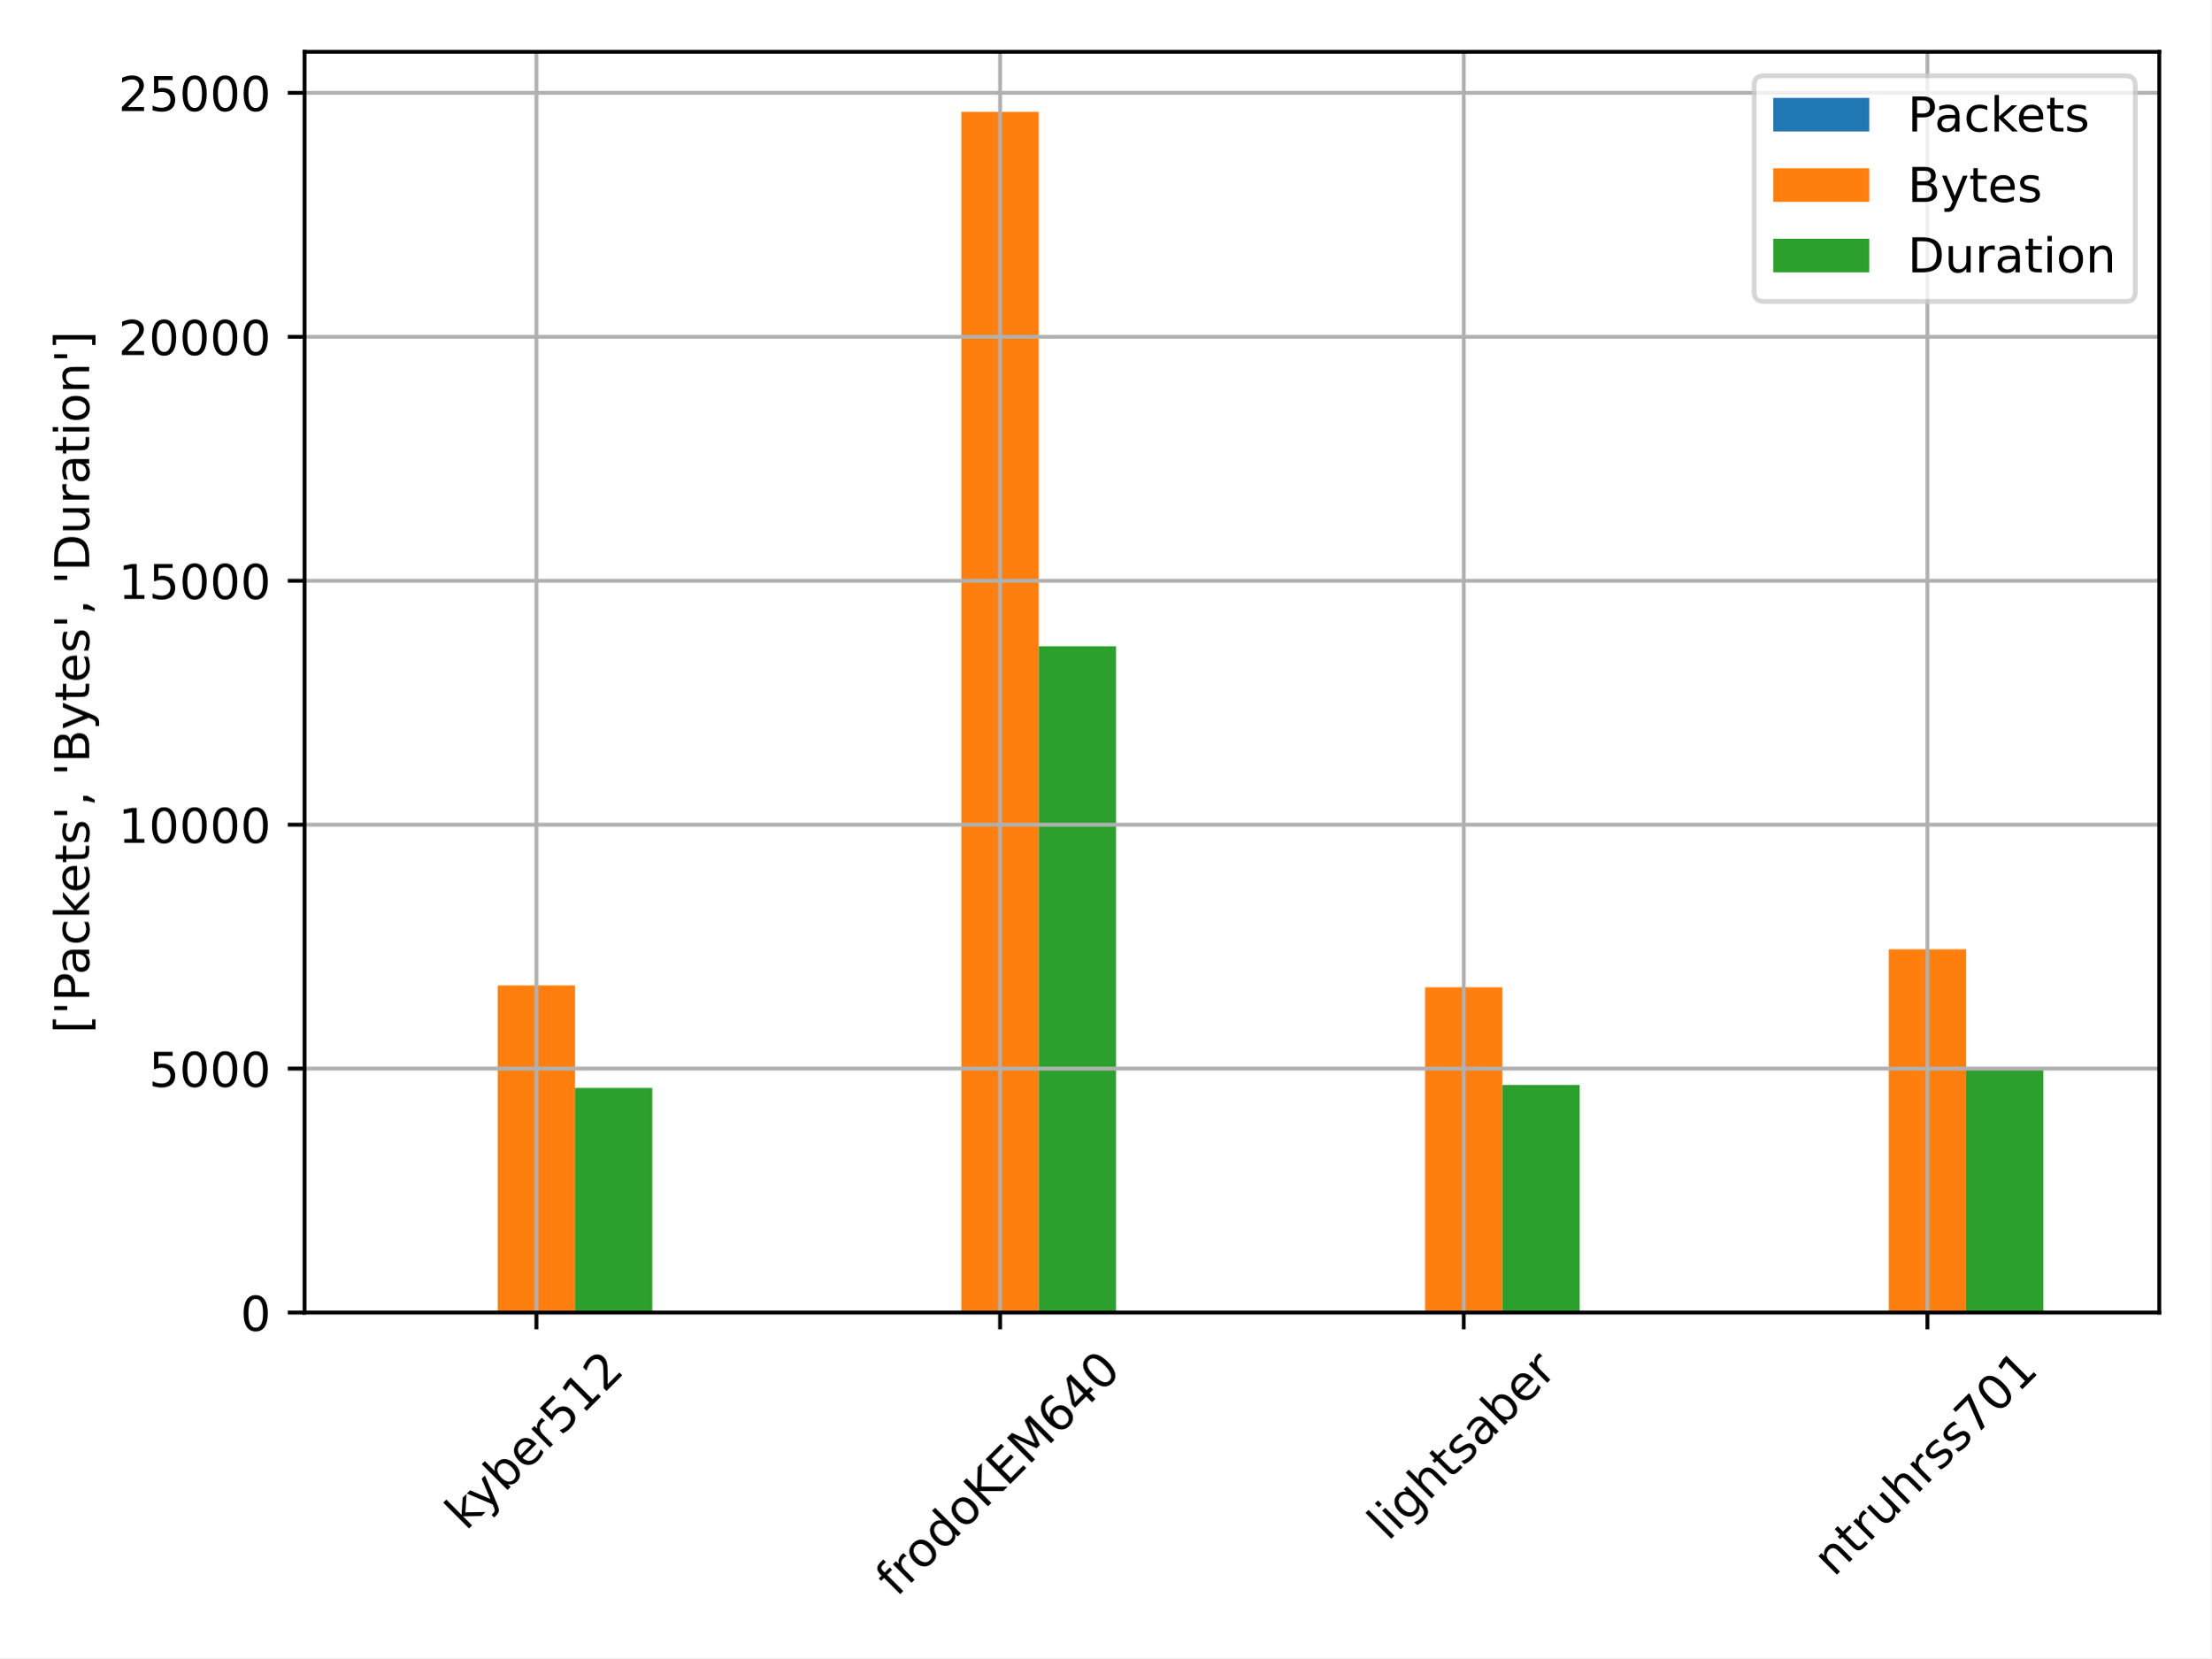
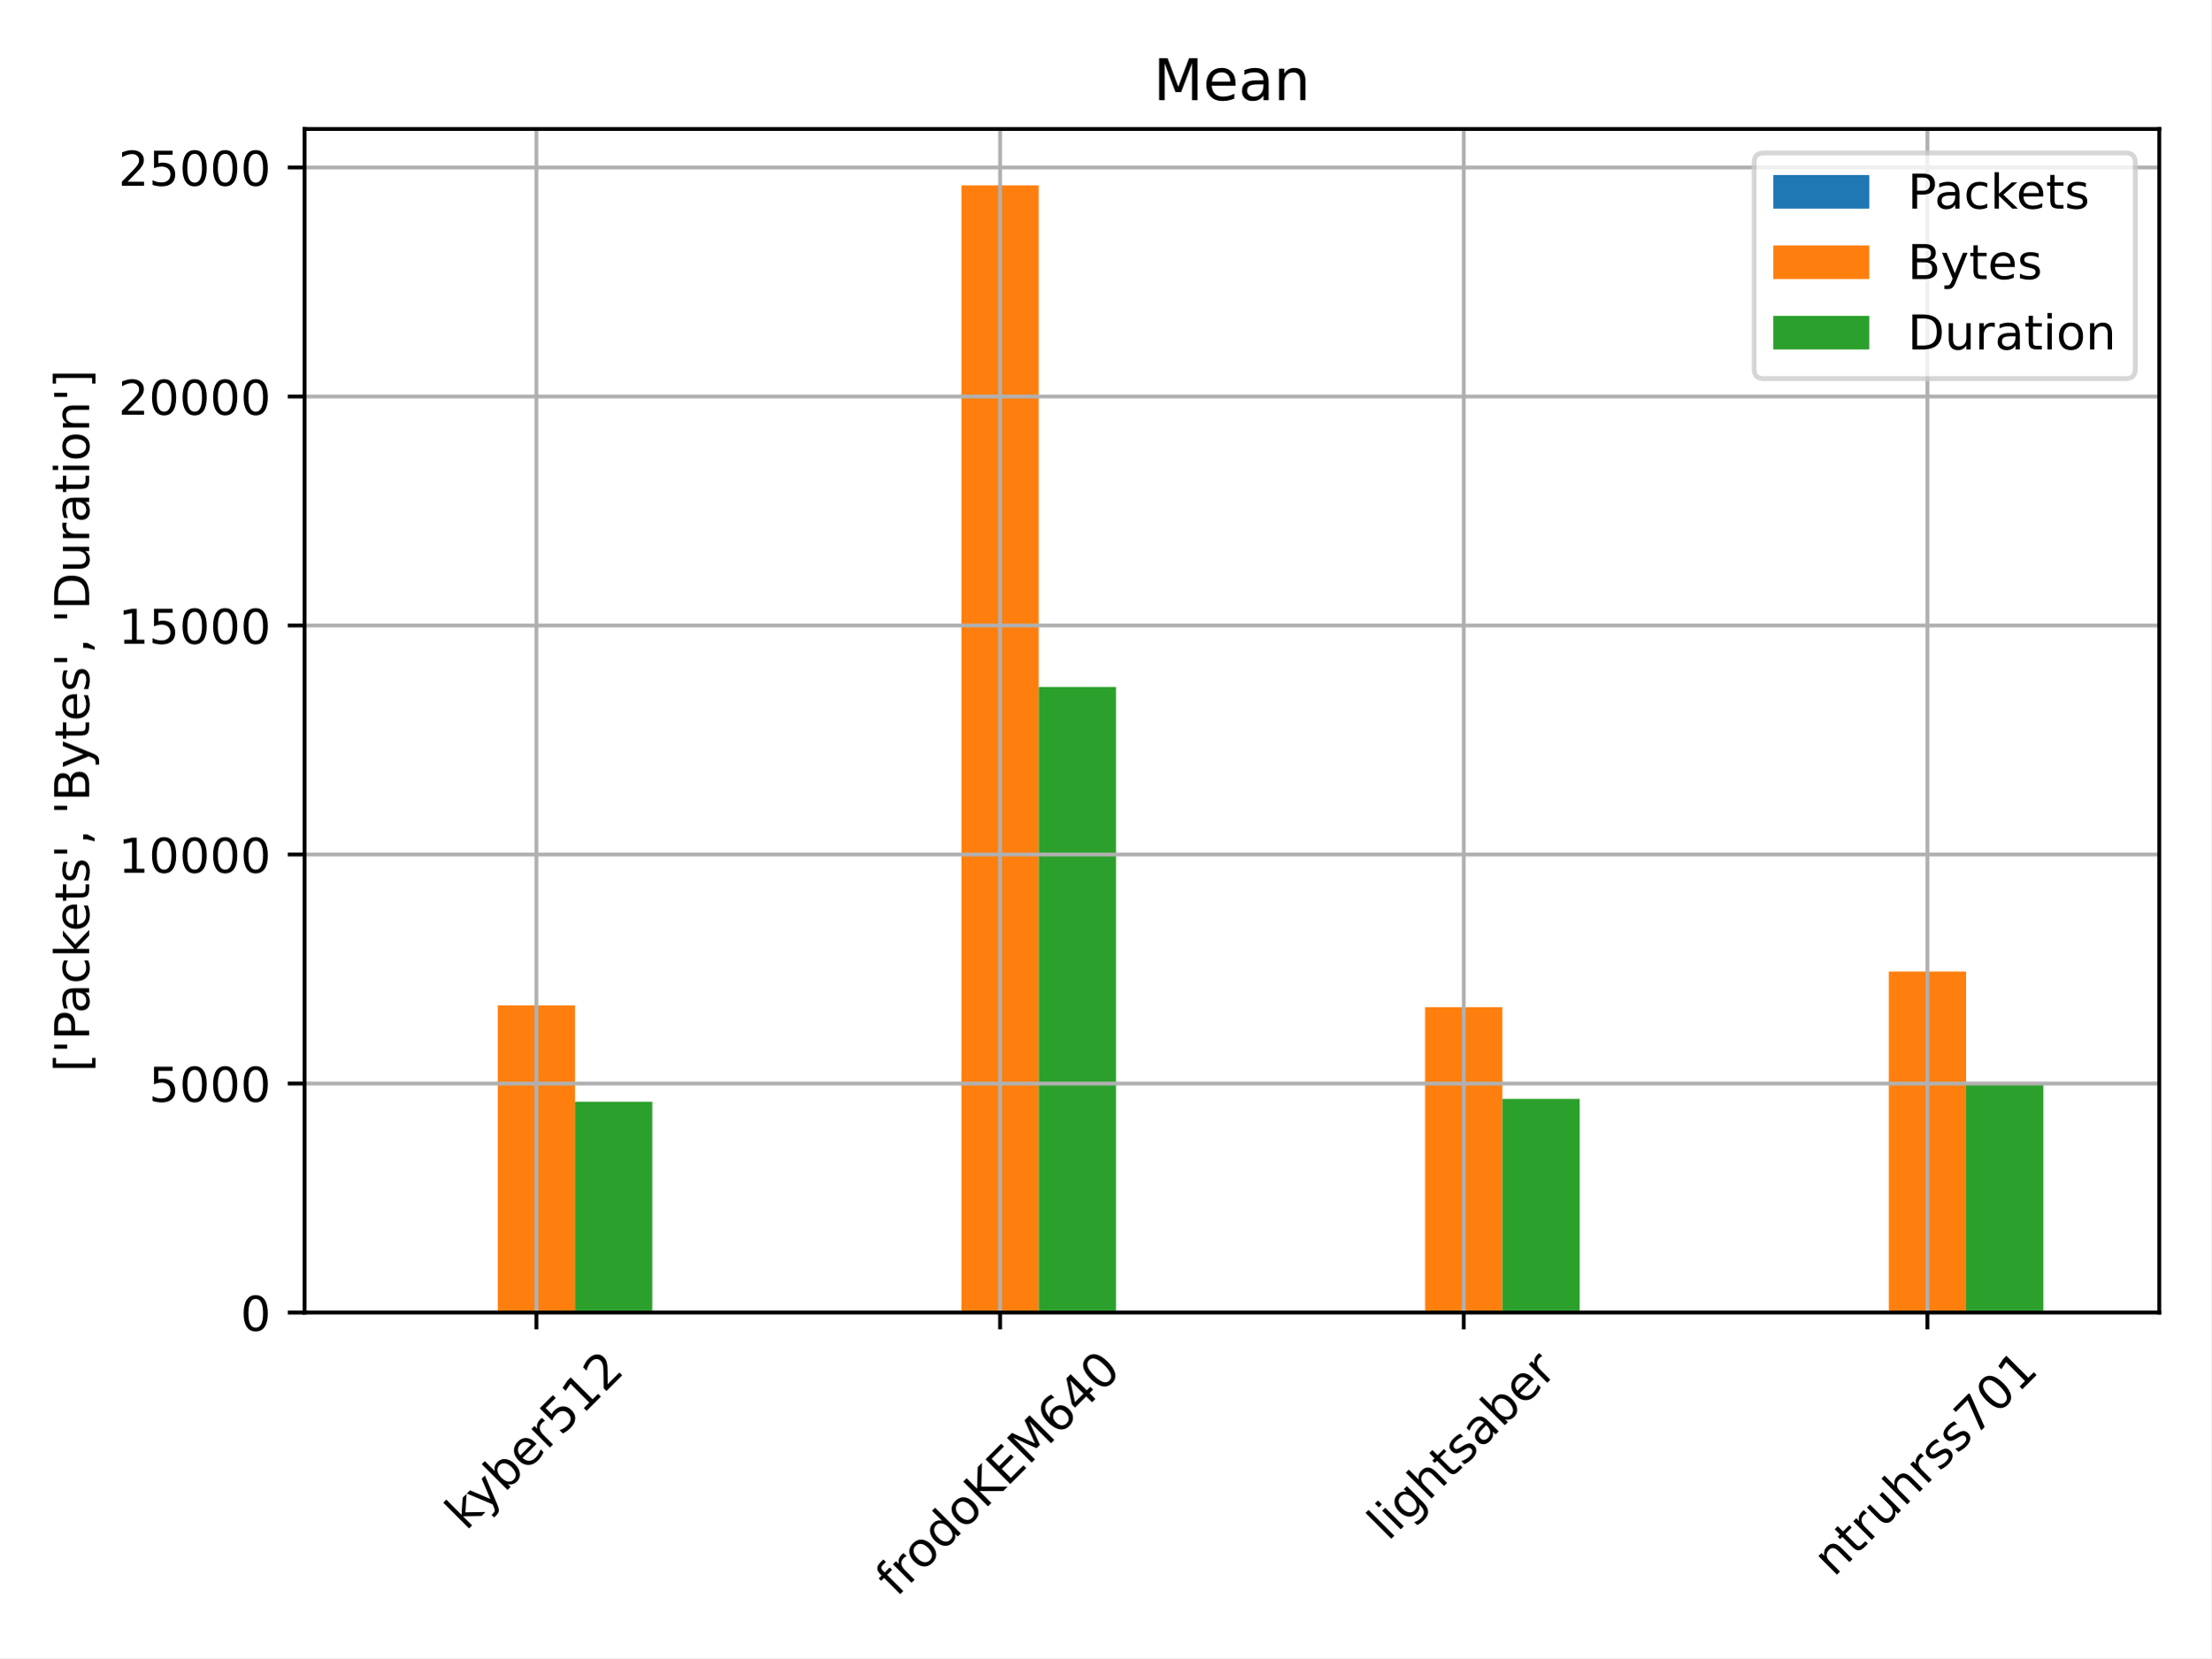
<svg xmlns="http://www.w3.org/2000/svg" xmlns:xlink="http://www.w3.org/1999/xlink" height="345.6pt" version="1.1" viewBox="0 0 460.8 345.6" width="460.8pt">
  <defs>
    <style type="text/css">*{stroke-linecap:butt;stroke-linejoin:round;}</style>
  </defs>
  <g id="figure_1">
    <g id="patch_1">
      <path d="M 0 345.6  L 460.8 345.6  L 460.8 0  L 0 0  z " style="fill:#ffffff;" />
    </g>
    <g id="axes_1">
      <g id="patch_2">
-         <path d="M 63.47 273.579  L 450 273.579  L 450 10.8  L 63.47 10.8  z " style="fill:#ffffff;" />
+         <path d="M 63.47 273.579  L 450 273.579  L 450 26.88  L 63.47 26.88  z " style="fill:#ffffff;" />
      </g>
      <g id="patch_3">
-         <path clip-path="url(#p410b721dae)" d="M 87.628 273.579  L 103.734 273.579  L 103.734 273.396  L 87.628 273.396  z " style="fill:#1f77b4;" />
+         <path clip-path="url(#pe26a1cd651)" d="M 87.628 273.579  L 103.734 273.579  L 103.734 273.407  L 87.628 273.407  z " style="fill:#1f77b4;" />
      </g>
      <g id="patch_4">
-         <path clip-path="url(#p410b721dae)" d="M 184.261 273.579  L 200.366 273.579  L 200.366 273.384  L 184.261 273.384  z " style="fill:#1f77b4;" />
+         <path clip-path="url(#pe26a1cd651)" d="M 184.261 273.579  L 200.366 273.579  L 200.366 273.396  L 184.261 273.396  z " style="fill:#1f77b4;" />
      </g>
      <g id="patch_5">
-         <path clip-path="url(#p410b721dae)" d="M 280.893 273.579  L 296.999 273.579  L 296.999 273.393  L 280.893 273.393  z " style="fill:#1f77b4;" />
+         <path clip-path="url(#pe26a1cd651)" d="M 280.893 273.579  L 296.999 273.579  L 296.999 273.405  L 280.893 273.405  z " style="fill:#1f77b4;" />
      </g>
      <g id="patch_6">
-         <path clip-path="url(#p410b721dae)" d="M 377.526 273.579  L 393.631 273.579  L 393.631 273.396  L 377.526 273.396  z " style="fill:#1f77b4;" />
+         <path clip-path="url(#pe26a1cd651)" d="M 377.526 273.579  L 393.631 273.579  L 393.631 273.407  L 377.526 273.407  z " style="fill:#1f77b4;" />
      </g>
      <g id="patch_7">
-         <path clip-path="url(#p410b721dae)" d="M 103.734 273.579  L 119.839 273.579  L 119.839 205.39  L 103.734 205.39  z " style="fill:#ff7f0e;" />
+         <path clip-path="url(#pe26a1cd651)" d="M 103.734 273.579  L 119.839 273.579  L 119.839 209.563  L 103.734 209.563  z " style="fill:#ff7f0e;" />
      </g>
      <g id="patch_8">
-         <path clip-path="url(#p410b721dae)" d="M 200.366 273.579  L 216.471 273.579  L 216.471 23.313  L 200.366 23.313  z " style="fill:#ff7f0e;" />
+         <path clip-path="url(#pe26a1cd651)" d="M 200.366 273.579  L 216.471 273.579  L 216.471 38.628  L 200.366 38.628  z " style="fill:#ff7f0e;" />
      </g>
      <g id="patch_9">
-         <path clip-path="url(#p410b721dae)" d="M 296.999 273.579  L 313.104 273.579  L 313.104 205.777  L 296.999 205.777  z " style="fill:#ff7f0e;" />
+         <path clip-path="url(#pe26a1cd651)" d="M 296.999 273.579  L 313.104 273.579  L 313.104 209.926  L 296.999 209.926  z " style="fill:#ff7f0e;" />
      </g>
      <g id="patch_10">
-         <path clip-path="url(#p410b721dae)" d="M 393.631 273.579  L 409.736 273.579  L 409.736 197.857  L 393.631 197.857  z " style="fill:#ff7f0e;" />
+         <path clip-path="url(#pe26a1cd651)" d="M 393.631 273.579  L 409.736 273.579  L 409.736 202.491  L 393.631 202.491  z " style="fill:#ff7f0e;" />
      </g>
      <g id="patch_11">
-         <path clip-path="url(#p410b721dae)" d="M 119.839 273.579  L 135.944 273.579  L 135.944 226.768  L 119.839 226.768  z " style="fill:#2ca02c;" />
+         <path clip-path="url(#pe26a1cd651)" d="M 119.839 273.579  L 135.944 273.579  L 135.944 229.633  L 119.839 229.633  z " style="fill:#2ca02c;" />
      </g>
      <g id="patch_12">
-         <path clip-path="url(#p410b721dae)" d="M 216.471 273.579  L 232.577 273.579  L 232.577 134.684  L 216.471 134.684  z " style="fill:#2ca02c;" />
+         <path clip-path="url(#pe26a1cd651)" d="M 216.471 273.579  L 232.577 273.579  L 232.577 143.183  L 216.471 143.183  z " style="fill:#2ca02c;" />
      </g>
      <g id="patch_13">
-         <path clip-path="url(#p410b721dae)" d="M 313.104 273.579  L 329.209 273.579  L 329.209 226.133  L 313.104 226.133  z " style="fill:#2ca02c;" />
+         <path clip-path="url(#pe26a1cd651)" d="M 313.104 273.579  L 329.209 273.579  L 329.209 229.036  L 313.104 229.036  z " style="fill:#2ca02c;" />
      </g>
      <g id="patch_14">
-         <path clip-path="url(#p410b721dae)" d="M 409.736 273.579  L 425.842 273.579  L 425.842 222.672  L 409.736 222.672  z " style="fill:#2ca02c;" />
+         <path clip-path="url(#pe26a1cd651)" d="M 409.736 273.579  L 425.842 273.579  L 425.842 225.788  L 409.736 225.788  z " style="fill:#2ca02c;" />
      </g>
      <g id="matplotlib.axis_1">
        <g id="xtick_1">
          <g id="line2d_1">
-             <path clip-path="url(#p410b721dae)" d="M 111.786 273.579  L 111.786 10.8  " style="fill:none;stroke:#b0b0b0;stroke-linecap:square;stroke-width:0.8;" />
+             <path clip-path="url(#pe26a1cd651)" d="M 111.786 273.579  L 111.786 26.88  " style="fill:none;stroke:#b0b0b0;stroke-linecap:square;stroke-width:0.8;" />
          </g>
          <g id="line2d_2">
            <defs>
-               <path d="M 0 0  L 0 3.5  " id="m8aa0d2d855" style="stroke:#000000;stroke-width:0.8;" />
+               <path d="M 0 0  L 0 3.5  " id="mb18dfe9a04" style="stroke:#000000;stroke-width:0.8;" />
            </defs>
            <g>
-               <use style="stroke:#000000;stroke-width:0.8;" x="111.786" xlink:href="#m8aa0d2d855" y="273.579" />
+               <use style="stroke:#000000;stroke-width:0.8;" x="111.786" xlink:href="#mb18dfe9a04" y="273.579" />
            </g>
          </g>
          <g id="text_1">
            <g transform="translate(97.10384 319.2191)rotate(-45)scale(0.1 -0.1)">
              <defs>
                <path d="M 9.078 75.984  L 18.109 75.984  L 18.109 31.109  L 44.922 54.688  L 56.391 54.688  L 27.391 29.109  L 57.625 0  L 45.906 0  L 18.109 26.703  L 18.109 0  L 9.078 0  z " id="DejaVuSans-107" />
                <path d="M 32.172 -5.078  Q 28.375 -14.844 24.75 -17.812  Q 21.141 -20.797 15.094 -20.797  L 7.906 -20.797  L 7.906 -13.281  L 13.188 -13.281  Q 16.891 -13.281 18.938 -11.516  Q 21 -9.766 23.484 -3.219  L 25.094 0.875  L 2.984 54.688  L 12.5 54.688  L 29.594 11.922  L 46.688 54.688  L 56.203 54.688  z " id="DejaVuSans-121" />
                <path d="M 48.688 27.297  Q 48.688 37.203 44.609 42.844  Q 40.531 48.484 33.406 48.484  Q 26.266 48.484 22.188 42.844  Q 18.109 37.203 18.109 27.297  Q 18.109 17.391 22.188 11.75  Q 26.266 6.109 33.406 6.109  Q 40.531 6.109 44.609 11.75  Q 48.688 17.391 48.688 27.297  z M 18.109 46.391  Q 20.953 51.266 25.266 53.625  Q 29.594 56 35.594 56  Q 45.562 56 51.781 48.094  Q 58.016 40.188 58.016 27.297  Q 58.016 14.406 51.781 6.484  Q 45.562 -1.422 35.594 -1.422  Q 29.594 -1.422 25.266 0.953  Q 20.953 3.328 18.109 8.203  L 18.109 0  L 9.078 0  L 9.078 75.984  L 18.109 75.984  z " id="DejaVuSans-98" />
                <path d="M 56.203 29.594  L 56.203 25.203  L 14.891 25.203  Q 15.484 15.922 20.484 11.062  Q 25.484 6.203 34.422 6.203  Q 39.594 6.203 44.453 7.469  Q 49.312 8.734 54.109 11.281  L 54.109 2.781  Q 49.266 0.734 44.188 -0.344  Q 39.109 -1.422 33.891 -1.422  Q 20.797 -1.422 13.156 6.188  Q 5.516 13.812 5.516 26.812  Q 5.516 40.234 12.766 48.109  Q 20.016 56 32.328 56  Q 43.359 56 49.781 48.891  Q 56.203 41.797 56.203 29.594  z M 47.219 32.234  Q 47.125 39.594 43.094 43.984  Q 39.062 48.391 32.422 48.391  Q 24.906 48.391 20.391 44.141  Q 15.875 39.891 15.188 32.172  z " id="DejaVuSans-101" />
                <path d="M 41.109 46.297  Q 39.594 47.172 37.812 47.578  Q 36.031 48 33.891 48  Q 26.266 48 22.188 43.047  Q 18.109 38.094 18.109 28.812  L 18.109 0  L 9.078 0  L 9.078 54.688  L 18.109 54.688  L 18.109 46.188  Q 20.953 51.172 25.484 53.578  Q 30.031 56 36.531 56  Q 37.453 56 38.578 55.875  Q 39.703 55.766 41.062 55.516  z " id="DejaVuSans-114" />
                <path d="M 10.797 72.906  L 49.516 72.906  L 49.516 64.594  L 19.828 64.594  L 19.828 46.734  Q 21.969 47.469 24.109 47.828  Q 26.266 48.188 28.422 48.188  Q 40.625 48.188 47.75 41.5  Q 54.891 34.812 54.891 23.391  Q 54.891 11.625 47.562 5.094  Q 40.234 -1.422 26.906 -1.422  Q 22.312 -1.422 17.547 -0.641  Q 12.797 0.141 7.719 1.703  L 7.719 11.625  Q 12.109 9.234 16.797 8.062  Q 21.484 6.891 26.703 6.891  Q 35.156 6.891 40.078 11.328  Q 45.016 15.766 45.016 23.391  Q 45.016 31 40.078 35.438  Q 35.156 39.891 26.703 39.891  Q 22.75 39.891 18.812 39.016  Q 14.891 38.141 10.797 36.281  z " id="DejaVuSans-53" />
                <path d="M 12.406 8.297  L 28.516 8.297  L 28.516 63.922  L 10.984 60.406  L 10.984 69.391  L 28.422 72.906  L 38.281 72.906  L 38.281 8.297  L 54.391 8.297  L 54.391 0  L 12.406 0  z " id="DejaVuSans-49" />
                <path d="M 19.188 8.297  L 53.609 8.297  L 53.609 0  L 7.328 0  L 7.328 8.297  Q 12.938 14.109 22.625 23.891  Q 32.328 33.688 34.812 36.531  Q 39.547 41.844 41.422 45.531  Q 43.312 49.219 43.312 52.781  Q 43.312 58.594 39.234 62.25  Q 35.156 65.922 28.609 65.922  Q 23.969 65.922 18.812 64.312  Q 13.672 62.703 7.812 59.422  L 7.812 69.391  Q 13.766 71.781 18.938 73  Q 24.125 74.219 28.422 74.219  Q 39.75 74.219 46.484 68.547  Q 53.219 62.891 53.219 53.422  Q 53.219 48.922 51.531 44.891  Q 49.859 40.875 45.406 35.406  Q 44.188 33.984 37.641 27.219  Q 31.109 20.453 19.188 8.297  z " id="DejaVuSans-50" />
              </defs>
              <use xlink:href="#DejaVuSans-107" />
              <use x="54.285" xlink:href="#DejaVuSans-121" />
              <use x="113.465" xlink:href="#DejaVuSans-98" />
              <use x="176.941" xlink:href="#DejaVuSans-101" />
              <use x="238.465" xlink:href="#DejaVuSans-114" />
              <use x="279.578" xlink:href="#DejaVuSans-53" />
              <use x="343.201" xlink:href="#DejaVuSans-49" />
              <use x="406.824" xlink:href="#DejaVuSans-50" />
            </g>
          </g>
        </g>
        <g id="xtick_2">
          <g id="line2d_3">
-             <path clip-path="url(#p410b721dae)" d="M 208.419 273.579  L 208.419 10.8  " style="fill:none;stroke:#b0b0b0;stroke-linecap:square;stroke-width:0.8;" />
+             <path clip-path="url(#pe26a1cd651)" d="M 208.419 273.579  L 208.419 26.88  " style="fill:none;stroke:#b0b0b0;stroke-linecap:square;stroke-width:0.8;" />
          </g>
          <g id="line2d_4">
            <g>
-               <use style="stroke:#000000;stroke-width:0.8;" x="208.419" xlink:href="#m8aa0d2d855" y="273.579" />
+               <use style="stroke:#000000;stroke-width:0.8;" x="208.419" xlink:href="#mb18dfe9a04" y="273.579" />
            </g>
          </g>
          <g id="text_2">
            <g transform="translate(186.8288 333.0342)rotate(-45)scale(0.1 -0.1)">
              <defs>
                <path d="M 37.109 75.984  L 37.109 68.5  L 28.516 68.5  Q 23.688 68.5 21.797 66.547  Q 19.922 64.594 19.922 59.516  L 19.922 54.688  L 34.719 54.688  L 34.719 47.703  L 19.922 47.703  L 19.922 0  L 10.891 0  L 10.891 47.703  L 2.297 47.703  L 2.297 54.688  L 10.891 54.688  L 10.891 58.5  Q 10.891 67.625 15.141 71.797  Q 19.391 75.984 28.609 75.984  z " id="DejaVuSans-102" />
                <path d="M 30.609 48.391  Q 23.391 48.391 19.188 42.75  Q 14.984 37.109 14.984 27.297  Q 14.984 17.484 19.156 11.844  Q 23.344 6.203 30.609 6.203  Q 37.797 6.203 41.984 11.859  Q 46.188 17.531 46.188 27.297  Q 46.188 37.016 41.984 42.703  Q 37.797 48.391 30.609 48.391  z M 30.609 56  Q 42.328 56 49.016 48.375  Q 55.719 40.766 55.719 27.297  Q 55.719 13.875 49.016 6.219  Q 42.328 -1.422 30.609 -1.422  Q 18.844 -1.422 12.172 6.219  Q 5.516 13.875 5.516 27.297  Q 5.516 40.766 12.172 48.375  Q 18.844 56 30.609 56  z " id="DejaVuSans-111" />
                <path d="M 45.406 46.391  L 45.406 75.984  L 54.391 75.984  L 54.391 0  L 45.406 0  L 45.406 8.203  Q 42.578 3.328 38.25 0.953  Q 33.938 -1.422 27.875 -1.422  Q 17.969 -1.422 11.734 6.484  Q 5.516 14.406 5.516 27.297  Q 5.516 40.188 11.734 48.094  Q 17.969 56 27.875 56  Q 33.938 56 38.25 53.625  Q 42.578 51.266 45.406 46.391  z M 14.797 27.297  Q 14.797 17.391 18.875 11.75  Q 22.953 6.109 30.078 6.109  Q 37.203 6.109 41.297 11.75  Q 45.406 17.391 45.406 27.297  Q 45.406 37.203 41.297 42.844  Q 37.203 48.484 30.078 48.484  Q 22.953 48.484 18.875 42.844  Q 14.797 37.203 14.797 27.297  z " id="DejaVuSans-100" />
                <path d="M 9.812 72.906  L 19.672 72.906  L 19.672 42.094  L 52.391 72.906  L 65.094 72.906  L 28.906 38.922  L 67.672 0  L 54.688 0  L 19.672 35.109  L 19.672 0  L 9.812 0  z " id="DejaVuSans-75" />
                <path d="M 9.812 72.906  L 55.906 72.906  L 55.906 64.594  L 19.672 64.594  L 19.672 43.016  L 54.391 43.016  L 54.391 34.719  L 19.672 34.719  L 19.672 8.297  L 56.781 8.297  L 56.781 0  L 9.812 0  z " id="DejaVuSans-69" />
                <path d="M 9.812 72.906  L 24.516 72.906  L 43.109 23.297  L 61.812 72.906  L 76.516 72.906  L 76.516 0  L 66.891 0  L 66.891 64.016  L 48.094 14.016  L 38.188 14.016  L 19.391 64.016  L 19.391 0  L 9.812 0  z " id="DejaVuSans-77" />
                <path d="M 33.016 40.375  Q 26.375 40.375 22.484 35.828  Q 18.609 31.297 18.609 23.391  Q 18.609 15.531 22.484 10.953  Q 26.375 6.391 33.016 6.391  Q 39.656 6.391 43.531 10.953  Q 47.406 15.531 47.406 23.391  Q 47.406 31.297 43.531 35.828  Q 39.656 40.375 33.016 40.375  z M 52.594 71.297  L 52.594 62.312  Q 48.875 64.062 45.094 64.984  Q 41.312 65.922 37.594 65.922  Q 27.828 65.922 22.672 59.328  Q 17.531 52.734 16.797 39.406  Q 19.672 43.656 24.016 45.922  Q 28.375 48.188 33.594 48.188  Q 44.578 48.188 50.953 41.516  Q 57.328 34.859 57.328 23.391  Q 57.328 12.156 50.688 5.359  Q 44.047 -1.422 33.016 -1.422  Q 20.359 -1.422 13.672 8.266  Q 6.984 17.969 6.984 36.375  Q 6.984 53.656 15.188 63.938  Q 23.391 74.219 37.203 74.219  Q 40.922 74.219 44.703 73.484  Q 48.484 72.75 52.594 71.297  z " id="DejaVuSans-54" />
                <path d="M 37.797 64.312  L 12.891 25.391  L 37.797 25.391  z M 35.203 72.906  L 47.609 72.906  L 47.609 25.391  L 58.016 25.391  L 58.016 17.188  L 47.609 17.188  L 47.609 0  L 37.797 0  L 37.797 17.188  L 4.891 17.188  L 4.891 26.703  z " id="DejaVuSans-52" />
                <path d="M 31.781 66.406  Q 24.172 66.406 20.328 58.906  Q 16.5 51.422 16.5 36.375  Q 16.5 21.391 20.328 13.891  Q 24.172 6.391 31.781 6.391  Q 39.453 6.391 43.281 13.891  Q 47.125 21.391 47.125 36.375  Q 47.125 51.422 43.281 58.906  Q 39.453 66.406 31.781 66.406  z M 31.781 74.219  Q 44.047 74.219 50.516 64.516  Q 56.984 54.828 56.984 36.375  Q 56.984 17.969 50.516 8.266  Q 44.047 -1.422 31.781 -1.422  Q 19.531 -1.422 13.062 8.266  Q 6.594 17.969 6.594 36.375  Q 6.594 54.828 13.062 64.516  Q 19.531 74.219 31.781 74.219  z " id="DejaVuSans-48" />
              </defs>
              <use xlink:href="#DejaVuSans-102" />
              <use x="35.205" xlink:href="#DejaVuSans-114" />
              <use x="74.068" xlink:href="#DejaVuSans-111" />
              <use x="135.25" xlink:href="#DejaVuSans-100" />
              <use x="198.727" xlink:href="#DejaVuSans-111" />
              <use x="259.908" xlink:href="#DejaVuSans-75" />
              <use x="325.484" xlink:href="#DejaVuSans-69" />
              <use x="388.668" xlink:href="#DejaVuSans-77" />
              <use x="474.947" xlink:href="#DejaVuSans-54" />
              <use x="538.57" xlink:href="#DejaVuSans-52" />
              <use x="602.193" xlink:href="#DejaVuSans-48" />
            </g>
          </g>
        </g>
        <g id="xtick_3">
          <g id="line2d_5">
-             <path clip-path="url(#p410b721dae)" d="M 305.051 273.579  L 305.051 10.8  " style="fill:none;stroke:#b0b0b0;stroke-linecap:square;stroke-width:0.8;" />
+             <path clip-path="url(#pe26a1cd651)" d="M 305.051 273.579  L 305.051 26.88  " style="fill:none;stroke:#b0b0b0;stroke-linecap:square;stroke-width:0.8;" />
          </g>
          <g id="line2d_6">
            <g>
-               <use style="stroke:#000000;stroke-width:0.8;" x="305.051" xlink:href="#m8aa0d2d855" y="273.579" />
+               <use style="stroke:#000000;stroke-width:0.8;" x="305.051" xlink:href="#mb18dfe9a04" y="273.579" />
            </g>
          </g>
          <g id="text_3">
            <g transform="translate(289.285 321.3868)rotate(-45)scale(0.1 -0.1)">
              <defs>
                <path d="M 9.422 75.984  L 18.406 75.984  L 18.406 0  L 9.422 0  z " id="DejaVuSans-108" />
                <path d="M 9.422 54.688  L 18.406 54.688  L 18.406 0  L 9.422 0  z M 9.422 75.984  L 18.406 75.984  L 18.406 64.594  L 9.422 64.594  z " id="DejaVuSans-105" />
                <path d="M 45.406 27.984  Q 45.406 37.75 41.375 43.109  Q 37.359 48.484 30.078 48.484  Q 22.859 48.484 18.828 43.109  Q 14.797 37.75 14.797 27.984  Q 14.797 18.266 18.828 12.891  Q 22.859 7.516 30.078 7.516  Q 37.359 7.516 41.375 12.891  Q 45.406 18.266 45.406 27.984  z M 54.391 6.781  Q 54.391 -7.172 48.188 -13.984  Q 42 -20.797 29.203 -20.797  Q 24.469 -20.797 20.266 -20.094  Q 16.062 -19.391 12.109 -17.922  L 12.109 -9.188  Q 16.062 -11.328 19.922 -12.344  Q 23.781 -13.375 27.781 -13.375  Q 36.625 -13.375 41.016 -8.766  Q 45.406 -4.156 45.406 5.172  L 45.406 9.625  Q 42.625 4.781 38.281 2.391  Q 33.938 0 27.875 0  Q 17.828 0 11.672 7.656  Q 5.516 15.328 5.516 27.984  Q 5.516 40.672 11.672 48.328  Q 17.828 56 27.875 56  Q 33.938 56 38.281 53.609  Q 42.625 51.219 45.406 46.391  L 45.406 54.688  L 54.391 54.688  z " id="DejaVuSans-103" />
                <path d="M 54.891 33.016  L 54.891 0  L 45.906 0  L 45.906 32.719  Q 45.906 40.484 42.875 44.328  Q 39.844 48.188 33.797 48.188  Q 26.516 48.188 22.312 43.547  Q 18.109 38.922 18.109 30.906  L 18.109 0  L 9.078 0  L 9.078 75.984  L 18.109 75.984  L 18.109 46.188  Q 21.344 51.125 25.703 53.562  Q 30.078 56 35.797 56  Q 45.219 56 50.047 50.172  Q 54.891 44.344 54.891 33.016  z " id="DejaVuSans-104" />
                <path d="M 18.312 70.219  L 18.312 54.688  L 36.812 54.688  L 36.812 47.703  L 18.312 47.703  L 18.312 18.016  Q 18.312 11.328 20.141 9.422  Q 21.969 7.516 27.594 7.516  L 36.812 7.516  L 36.812 0  L 27.594 0  Q 17.188 0 13.234 3.875  Q 9.281 7.766 9.281 18.016  L 9.281 47.703  L 2.688 47.703  L 2.688 54.688  L 9.281 54.688  L 9.281 70.219  z " id="DejaVuSans-116" />
                <path d="M 44.281 53.078  L 44.281 44.578  Q 40.484 46.531 36.375 47.5  Q 32.281 48.484 27.875 48.484  Q 21.188 48.484 17.844 46.438  Q 14.5 44.391 14.5 40.281  Q 14.5 37.156 16.891 35.375  Q 19.281 33.594 26.516 31.984  L 29.594 31.297  Q 39.156 29.25 43.188 25.516  Q 47.219 21.781 47.219 15.094  Q 47.219 7.469 41.188 3.016  Q 35.156 -1.422 24.609 -1.422  Q 20.219 -1.422 15.453 -0.562  Q 10.688 0.297 5.422 2  L 5.422 11.281  Q 10.406 8.688 15.234 7.391  Q 20.062 6.109 24.812 6.109  Q 31.156 6.109 34.562 8.281  Q 37.984 10.453 37.984 14.406  Q 37.984 18.062 35.516 20.016  Q 33.062 21.969 24.703 23.781  L 21.578 24.516  Q 13.234 26.266 9.516 29.906  Q 5.812 33.547 5.812 39.891  Q 5.812 47.609 11.281 51.797  Q 16.75 56 26.812 56  Q 31.781 56 36.172 55.266  Q 40.578 54.547 44.281 53.078  z " id="DejaVuSans-115" />
                <path d="M 34.281 27.484  Q 23.391 27.484 19.188 25  Q 14.984 22.516 14.984 16.5  Q 14.984 11.719 18.141 8.906  Q 21.297 6.109 26.703 6.109  Q 34.188 6.109 38.703 11.406  Q 43.219 16.703 43.219 25.484  L 43.219 27.484  z M 52.203 31.203  L 52.203 0  L 43.219 0  L 43.219 8.297  Q 40.141 3.328 35.547 0.953  Q 30.953 -1.422 24.312 -1.422  Q 15.922 -1.422 10.953 3.297  Q 6 8.016 6 15.922  Q 6 25.141 12.172 29.828  Q 18.359 34.516 30.609 34.516  L 43.219 34.516  L 43.219 35.406  Q 43.219 41.609 39.141 45  Q 35.062 48.391 27.688 48.391  Q 23 48.391 18.547 47.266  Q 14.109 46.141 10.016 43.891  L 10.016 52.203  Q 14.938 54.109 19.578 55.047  Q 24.219 56 28.609 56  Q 40.484 56 46.344 49.844  Q 52.203 43.703 52.203 31.203  z " id="DejaVuSans-97" />
              </defs>
              <use xlink:href="#DejaVuSans-108" />
              <use x="27.783" xlink:href="#DejaVuSans-105" />
              <use x="55.566" xlink:href="#DejaVuSans-103" />
              <use x="119.043" xlink:href="#DejaVuSans-104" />
              <use x="182.422" xlink:href="#DejaVuSans-116" />
              <use x="221.631" xlink:href="#DejaVuSans-115" />
              <use x="273.73" xlink:href="#DejaVuSans-97" />
              <use x="335.01" xlink:href="#DejaVuSans-98" />
              <use x="398.486" xlink:href="#DejaVuSans-101" />
              <use x="460.01" xlink:href="#DejaVuSans-114" />
            </g>
          </g>
        </g>
        <g id="xtick_4">
          <g id="line2d_7">
-             <path clip-path="url(#p410b721dae)" d="M 401.684 273.579  L 401.684 10.8  " style="fill:none;stroke:#b0b0b0;stroke-linecap:square;stroke-width:0.8;" />
+             <path clip-path="url(#pe26a1cd651)" d="M 401.684 273.579  L 401.684 26.88  " style="fill:none;stroke:#b0b0b0;stroke-linecap:square;stroke-width:0.8;" />
          </g>
          <g id="line2d_8">
            <g>
-               <use style="stroke:#000000;stroke-width:0.8;" x="401.684" xlink:href="#m8aa0d2d855" y="273.579" />
+               <use style="stroke:#000000;stroke-width:0.8;" x="401.684" xlink:href="#mb18dfe9a04" y="273.579" />
            </g>
          </g>
          <g id="text_4">
            <g transform="translate(382.188 328.8457)rotate(-45)scale(0.1 -0.1)">
              <defs>
                <path d="M 54.891 33.016  L 54.891 0  L 45.906 0  L 45.906 32.719  Q 45.906 40.484 42.875 44.328  Q 39.844 48.188 33.797 48.188  Q 26.516 48.188 22.312 43.547  Q 18.109 38.922 18.109 30.906  L 18.109 0  L 9.078 0  L 9.078 54.688  L 18.109 54.688  L 18.109 46.188  Q 21.344 51.125 25.703 53.562  Q 30.078 56 35.797 56  Q 45.219 56 50.047 50.172  Q 54.891 44.344 54.891 33.016  z " id="DejaVuSans-110" />
                <path d="M 8.5 21.578  L 8.5 54.688  L 17.484 54.688  L 17.484 21.922  Q 17.484 14.156 20.5 10.266  Q 23.531 6.391 29.594 6.391  Q 36.859 6.391 41.078 11.031  Q 45.312 15.672 45.312 23.688  L 45.312 54.688  L 54.297 54.688  L 54.297 0  L 45.312 0  L 45.312 8.406  Q 42.047 3.422 37.719 1  Q 33.406 -1.422 27.688 -1.422  Q 18.266 -1.422 13.375 4.438  Q 8.5 10.297 8.5 21.578  z M 31.109 56  z " id="DejaVuSans-117" />
                <path d="M 8.203 72.906  L 55.078 72.906  L 55.078 68.703  L 28.609 0  L 18.312 0  L 43.219 64.594  L 8.203 64.594  z " id="DejaVuSans-55" />
              </defs>
              <use xlink:href="#DejaVuSans-110" />
              <use x="63.379" xlink:href="#DejaVuSans-116" />
              <use x="102.588" xlink:href="#DejaVuSans-114" />
              <use x="143.701" xlink:href="#DejaVuSans-117" />
              <use x="207.08" xlink:href="#DejaVuSans-104" />
              <use x="270.459" xlink:href="#DejaVuSans-114" />
              <use x="311.572" xlink:href="#DejaVuSans-115" />
              <use x="363.672" xlink:href="#DejaVuSans-115" />
              <use x="415.771" xlink:href="#DejaVuSans-55" />
              <use x="479.395" xlink:href="#DejaVuSans-48" />
              <use x="543.018" xlink:href="#DejaVuSans-49" />
            </g>
          </g>
        </g>
      </g>
      <g id="matplotlib.axis_2">
        <g id="ytick_1">
          <g id="line2d_9">
-             <path clip-path="url(#p410b721dae)" d="M 63.47 273.579  L 450 273.579  " style="fill:none;stroke:#b0b0b0;stroke-linecap:square;stroke-width:0.8;" />
+             <path clip-path="url(#pe26a1cd651)" d="M 63.47 273.579  L 450 273.579  " style="fill:none;stroke:#b0b0b0;stroke-linecap:square;stroke-width:0.8;" />
          </g>
          <g id="line2d_10">
            <defs>
-               <path d="M 0 0  L -3.5 0  " id="m7ebc3f33ff" style="stroke:#000000;stroke-width:0.8;" />
+               <path d="M 0 0  L -3.5 0  " id="m0feaa3fac2" style="stroke:#000000;stroke-width:0.8;" />
            </defs>
            <g>
-               <use style="stroke:#000000;stroke-width:0.8;" x="63.47" xlink:href="#m7ebc3f33ff" y="273.579" />
+               <use style="stroke:#000000;stroke-width:0.8;" x="63.47" xlink:href="#m0feaa3fac2" y="273.579" />
            </g>
          </g>
          <g id="text_5">
            <g transform="translate(50.1075 277.3783)scale(0.1 -0.1)">
              <use xlink:href="#DejaVuSans-48" />
            </g>
          </g>
        </g>
        <g id="ytick_2">
          <g id="line2d_11">
-             <path clip-path="url(#p410b721dae)" d="M 63.47 222.732  L 450 222.732  " style="fill:none;stroke:#b0b0b0;stroke-linecap:square;stroke-width:0.8;" />
+             <path clip-path="url(#pe26a1cd651)" d="M 63.47 225.844  L 450 225.844  " style="fill:none;stroke:#b0b0b0;stroke-linecap:square;stroke-width:0.8;" />
          </g>
          <g id="line2d_12">
            <g>
-               <use style="stroke:#000000;stroke-width:0.8;" x="63.47" xlink:href="#m7ebc3f33ff" y="222.732" />
+               <use style="stroke:#000000;stroke-width:0.8;" x="63.47" xlink:href="#m0feaa3fac2" y="225.844" />
            </g>
          </g>
          <g id="text_6">
-             <g transform="translate(31.02 226.5315)scale(0.1 -0.1)">
+             <g transform="translate(31.02 229.6429)scale(0.1 -0.1)">
              <use xlink:href="#DejaVuSans-53" />
              <use x="63.623" xlink:href="#DejaVuSans-48" />
              <use x="127.246" xlink:href="#DejaVuSans-48" />
              <use x="190.869" xlink:href="#DejaVuSans-48" />
            </g>
          </g>
        </g>
        <g id="ytick_3">
          <g id="line2d_13">
-             <path clip-path="url(#p410b721dae)" d="M 63.47 171.886  L 450 171.886  " style="fill:none;stroke:#b0b0b0;stroke-linecap:square;stroke-width:0.8;" />
+             <path clip-path="url(#pe26a1cd651)" d="M 63.47 178.108  L 450 178.108  " style="fill:none;stroke:#b0b0b0;stroke-linecap:square;stroke-width:0.8;" />
          </g>
          <g id="line2d_14">
            <g>
-               <use style="stroke:#000000;stroke-width:0.8;" x="63.47" xlink:href="#m7ebc3f33ff" y="171.886" />
+               <use style="stroke:#000000;stroke-width:0.8;" x="63.47" xlink:href="#m0feaa3fac2" y="178.108" />
            </g>
          </g>
          <g id="text_7">
-             <g transform="translate(24.6575 175.6848)scale(0.1 -0.1)">
+             <g transform="translate(24.6575 181.9076)scale(0.1 -0.1)">
              <use xlink:href="#DejaVuSans-49" />
              <use x="63.623" xlink:href="#DejaVuSans-48" />
              <use x="127.246" xlink:href="#DejaVuSans-48" />
              <use x="190.869" xlink:href="#DejaVuSans-48" />
              <use x="254.492" xlink:href="#DejaVuSans-48" />
            </g>
          </g>
        </g>
        <g id="ytick_4">
          <g id="line2d_15">
-             <path clip-path="url(#p410b721dae)" d="M 63.47 121.039  L 450 121.039  " style="fill:none;stroke:#b0b0b0;stroke-linecap:square;stroke-width:0.8;" />
+             <path clip-path="url(#pe26a1cd651)" d="M 63.47 130.373  L 450 130.373  " style="fill:none;stroke:#b0b0b0;stroke-linecap:square;stroke-width:0.8;" />
          </g>
          <g id="line2d_16">
            <g>
-               <use style="stroke:#000000;stroke-width:0.8;" x="63.47" xlink:href="#m7ebc3f33ff" y="121.039" />
+               <use style="stroke:#000000;stroke-width:0.8;" x="63.47" xlink:href="#m0feaa3fac2" y="130.373" />
            </g>
          </g>
          <g id="text_8">
-             <g transform="translate(24.6575 124.838)scale(0.1 -0.1)">
+             <g transform="translate(24.6575 134.1723)scale(0.1 -0.1)">
              <use xlink:href="#DejaVuSans-49" />
              <use x="63.623" xlink:href="#DejaVuSans-53" />
              <use x="127.246" xlink:href="#DejaVuSans-48" />
              <use x="190.869" xlink:href="#DejaVuSans-48" />
              <use x="254.492" xlink:href="#DejaVuSans-48" />
            </g>
          </g>
        </g>
        <g id="ytick_5">
          <g id="line2d_17">
-             <path clip-path="url(#p410b721dae)" d="M 63.47 70.192  L 450 70.192  " style="fill:none;stroke:#b0b0b0;stroke-linecap:square;stroke-width:0.8;" />
+             <path clip-path="url(#pe26a1cd651)" d="M 63.47 82.638  L 450 82.638  " style="fill:none;stroke:#b0b0b0;stroke-linecap:square;stroke-width:0.8;" />
          </g>
          <g id="line2d_18">
            <g>
-               <use style="stroke:#000000;stroke-width:0.8;" x="63.47" xlink:href="#m7ebc3f33ff" y="70.192" />
+               <use style="stroke:#000000;stroke-width:0.8;" x="63.47" xlink:href="#m0feaa3fac2" y="82.638" />
            </g>
          </g>
          <g id="text_9">
-             <g transform="translate(24.6575 73.99129)scale(0.1 -0.1)">
+             <g transform="translate(24.6575 86.43696)scale(0.1 -0.1)">
              <use xlink:href="#DejaVuSans-50" />
              <use x="63.623" xlink:href="#DejaVuSans-48" />
              <use x="127.246" xlink:href="#DejaVuSans-48" />
              <use x="190.869" xlink:href="#DejaVuSans-48" />
              <use x="254.492" xlink:href="#DejaVuSans-48" />
            </g>
          </g>
        </g>
        <g id="ytick_6">
          <g id="line2d_19">
-             <path clip-path="url(#p410b721dae)" d="M 63.47 19.345  L 450 19.345  " style="fill:none;stroke:#b0b0b0;stroke-linecap:square;stroke-width:0.8;" />
+             <path clip-path="url(#pe26a1cd651)" d="M 63.47 34.902  L 450 34.902  " style="fill:none;stroke:#b0b0b0;stroke-linecap:square;stroke-width:0.8;" />
          </g>
          <g id="line2d_20">
            <g>
-               <use style="stroke:#000000;stroke-width:0.8;" x="63.47" xlink:href="#m7ebc3f33ff" y="19.345" />
+               <use style="stroke:#000000;stroke-width:0.8;" x="63.47" xlink:href="#m0feaa3fac2" y="34.902" />
            </g>
          </g>
          <g id="text_10">
-             <g transform="translate(24.6575 23.14454)scale(0.1 -0.1)">
+             <g transform="translate(24.6575 38.70164)scale(0.1 -0.1)">
              <use xlink:href="#DejaVuSans-50" />
              <use x="63.623" xlink:href="#DejaVuSans-53" />
              <use x="127.246" xlink:href="#DejaVuSans-48" />
              <use x="190.869" xlink:href="#DejaVuSans-48" />
              <use x="254.492" xlink:href="#DejaVuSans-48" />
            </g>
          </g>
        </g>
        <g id="text_11">
-           <g transform="translate(18.57781 215.3981)rotate(-90)scale(0.1 -0.1)">
+           <g transform="translate(18.57781 223.4381)rotate(-90)scale(0.1 -0.1)">
            <defs>
              <path d="M 8.594 75.984  L 29.297 75.984  L 29.297 69  L 17.578 69  L 17.578 -6.203  L 29.297 -6.203  L 29.297 -13.188  L 8.594 -13.188  z " id="DejaVuSans-91" />
              <path d="M 17.922 72.906  L 17.922 45.797  L 9.625 45.797  L 9.625 72.906  z " id="DejaVuSans-39" />
              <path d="M 19.672 64.797  L 19.672 37.406  L 32.078 37.406  Q 38.969 37.406 42.719 40.969  Q 46.484 44.531 46.484 51.125  Q 46.484 57.672 42.719 61.234  Q 38.969 64.797 32.078 64.797  z M 9.812 72.906  L 32.078 72.906  Q 44.344 72.906 50.609 67.359  Q 56.891 61.812 56.891 51.125  Q 56.891 40.328 50.609 34.812  Q 44.344 29.297 32.078 29.297  L 19.672 29.297  L 19.672 0  L 9.812 0  z " id="DejaVuSans-80" />
              <path d="M 48.781 52.594  L 48.781 44.188  Q 44.969 46.297 41.141 47.344  Q 37.312 48.391 33.406 48.391  Q 24.656 48.391 19.812 42.844  Q 14.984 37.312 14.984 27.297  Q 14.984 17.281 19.812 11.734  Q 24.656 6.203 33.406 6.203  Q 37.312 6.203 41.141 7.25  Q 44.969 8.297 48.781 10.406  L 48.781 2.094  Q 45.016 0.344 40.984 -0.531  Q 36.969 -1.422 32.422 -1.422  Q 20.062 -1.422 12.781 6.344  Q 5.516 14.109 5.516 27.297  Q 5.516 40.672 12.859 48.328  Q 20.219 56 33.016 56  Q 37.156 56 41.109 55.141  Q 45.062 54.297 48.781 52.594  z " id="DejaVuSans-99" />
              <path d="M 11.719 12.406  L 22.016 12.406  L 22.016 4  L 14.016 -11.625  L 7.719 -11.625  L 11.719 4  z " id="DejaVuSans-44" />
              <path id="DejaVuSans-32" />
              <path d="M 19.672 34.812  L 19.672 8.109  L 35.5 8.109  Q 43.453 8.109 47.281 11.406  Q 51.125 14.703 51.125 21.484  Q 51.125 28.328 47.281 31.562  Q 43.453 34.812 35.5 34.812  z M 19.672 64.797  L 19.672 42.828  L 34.281 42.828  Q 41.5 42.828 45.031 45.531  Q 48.578 48.25 48.578 53.812  Q 48.578 59.328 45.031 62.062  Q 41.5 64.797 34.281 64.797  z M 9.812 72.906  L 35.016 72.906  Q 46.297 72.906 52.391 68.219  Q 58.5 63.531 58.5 54.891  Q 58.5 48.188 55.375 44.234  Q 52.25 40.281 46.188 39.312  Q 53.469 37.75 57.5 32.781  Q 61.531 27.828 61.531 20.406  Q 61.531 10.641 54.891 5.312  Q 48.25 0 35.984 0  L 9.812 0  z " id="DejaVuSans-66" />
              <path d="M 19.672 64.797  L 19.672 8.109  L 31.594 8.109  Q 46.688 8.109 53.688 14.938  Q 60.688 21.781 60.688 36.531  Q 60.688 51.172 53.688 57.984  Q 46.688 64.797 31.594 64.797  z M 9.812 72.906  L 30.078 72.906  Q 51.266 72.906 61.172 64.094  Q 71.094 55.281 71.094 36.531  Q 71.094 17.672 61.125 8.828  Q 51.172 0 30.078 0  L 9.812 0  z " id="DejaVuSans-68" />
              <path d="M 30.422 75.984  L 30.422 -13.188  L 9.719 -13.188  L 9.719 -6.203  L 21.391 -6.203  L 21.391 69  L 9.719 69  L 9.719 75.984  z " id="DejaVuSans-93" />
            </defs>
            <use xlink:href="#DejaVuSans-91" />
            <use x="39.014" xlink:href="#DejaVuSans-39" />
            <use x="66.504" xlink:href="#DejaVuSans-80" />
            <use x="122.307" xlink:href="#DejaVuSans-97" />
            <use x="183.586" xlink:href="#DejaVuSans-99" />
            <use x="238.566" xlink:href="#DejaVuSans-107" />
            <use x="292.852" xlink:href="#DejaVuSans-101" />
            <use x="354.375" xlink:href="#DejaVuSans-116" />
            <use x="393.584" xlink:href="#DejaVuSans-115" />
            <use x="445.684" xlink:href="#DejaVuSans-39" />
            <use x="473.174" xlink:href="#DejaVuSans-44" />
            <use x="504.961" xlink:href="#DejaVuSans-32" />
            <use x="536.748" xlink:href="#DejaVuSans-39" />
            <use x="564.238" xlink:href="#DejaVuSans-66" />
            <use x="632.842" xlink:href="#DejaVuSans-121" />
            <use x="692.021" xlink:href="#DejaVuSans-116" />
            <use x="731.23" xlink:href="#DejaVuSans-101" />
            <use x="792.754" xlink:href="#DejaVuSans-115" />
            <use x="844.854" xlink:href="#DejaVuSans-39" />
            <use x="872.344" xlink:href="#DejaVuSans-44" />
            <use x="904.131" xlink:href="#DejaVuSans-32" />
            <use x="935.918" xlink:href="#DejaVuSans-39" />
            <use x="963.408" xlink:href="#DejaVuSans-68" />
            <use x="1040.41" xlink:href="#DejaVuSans-117" />
            <use x="1103.789" xlink:href="#DejaVuSans-114" />
            <use x="1144.902" xlink:href="#DejaVuSans-97" />
            <use x="1206.182" xlink:href="#DejaVuSans-116" />
            <use x="1245.391" xlink:href="#DejaVuSans-105" />
            <use x="1273.174" xlink:href="#DejaVuSans-111" />
            <use x="1334.355" xlink:href="#DejaVuSans-110" />
            <use x="1397.734" xlink:href="#DejaVuSans-39" />
            <use x="1425.225" xlink:href="#DejaVuSans-93" />
          </g>
        </g>
      </g>
      <g id="patch_15">
-         <path d="M 63.47 273.579  L 63.47 10.8  " style="fill:none;stroke:#000000;stroke-linecap:square;stroke-linejoin:miter;stroke-width:0.8;" />
+         <path d="M 63.47 273.579  L 63.47 26.88  " style="fill:none;stroke:#000000;stroke-linecap:square;stroke-linejoin:miter;stroke-width:0.8;" />
      </g>
      <g id="patch_16">
-         <path d="M 450 273.579  L 450 10.8  " style="fill:none;stroke:#000000;stroke-linecap:square;stroke-linejoin:miter;stroke-width:0.8;" />
+         <path d="M 450 273.579  L 450 26.88  " style="fill:none;stroke:#000000;stroke-linecap:square;stroke-linejoin:miter;stroke-width:0.8;" />
      </g>
      <g id="patch_17">
        <path d="M 63.47 273.579  L 450 273.579  " style="fill:none;stroke:#000000;stroke-linecap:square;stroke-linejoin:miter;stroke-width:0.8;" />
      </g>
      <g id="patch_18">
-         <path d="M 63.47 10.8  L 450 10.8  " style="fill:none;stroke:#000000;stroke-linecap:square;stroke-linejoin:miter;stroke-width:0.8;" />
+         <path d="M 63.47 26.88  L 450 26.88  " style="fill:none;stroke:#000000;stroke-linecap:square;stroke-linejoin:miter;stroke-width:0.8;" />
+       </g>
+       <g id="text_12">
+         <g transform="translate(240.3869 20.88)scale(0.12 -0.12)">
+           <use xlink:href="#DejaVuSans-77" />
+           <use x="86.279" xlink:href="#DejaVuSans-101" />
+           <use x="147.803" xlink:href="#DejaVuSans-97" />
+           <use x="209.082" xlink:href="#DejaVuSans-110" />
+         </g>
      </g>
      <g id="legend_1">
        <g id="patch_19">
-           <path d="M 367.569 62.834  L 443 62.834  Q 445 62.834 445 60.834  L 445 17.8  Q 445 15.8 443 15.8  L 367.569 15.8  Q 365.569 15.8 365.569 17.8  L 365.569 60.834  Q 365.569 62.834 367.569 62.834  z " style="fill:#ffffff;opacity:0.8;stroke:#cccccc;stroke-linejoin:miter;" />
+           <path d="M 367.569 78.914  L 443 78.914  Q 445 78.914 445 76.914  L 445 33.88  Q 445 31.88 443 31.88  L 367.569 31.88  Q 365.569 31.88 365.569 33.88  L 365.569 76.914  Q 365.569 78.914 367.569 78.914  z " style="fill:#ffffff;opacity:0.8;stroke:#cccccc;stroke-linejoin:miter;" />
        </g>
        <g id="patch_20">
-           <path d="M 369.569 27.398  L 389.569 27.398  L 389.569 20.398  L 369.569 20.398  z " style="fill:#1f77b4;" />
-         </g>
-         <g id="text_12">
-           <g transform="translate(397.5688 27.39844)scale(0.1 -0.1)">
+           <path d="M 369.569 43.478  L 389.569 43.478  L 389.569 36.478  L 369.569 36.478  z " style="fill:#1f77b4;" />
+         </g>
+         <g id="text_13">
+           <g transform="translate(397.5688 43.47844)scale(0.1 -0.1)">
            <use xlink:href="#DejaVuSans-80" />
            <use x="55.803" xlink:href="#DejaVuSans-97" />
            <use x="117.082" xlink:href="#DejaVuSans-99" />
            <use x="172.062" xlink:href="#DejaVuSans-107" />
            <use x="226.348" xlink:href="#DejaVuSans-101" />
            <use x="287.871" xlink:href="#DejaVuSans-116" />
            <use x="327.08" xlink:href="#DejaVuSans-115" />
          </g>
        </g>
        <g id="patch_21">
-           <path d="M 369.569 42.077  L 389.569 42.077  L 389.569 35.077  L 369.569 35.077  z " style="fill:#ff7f0e;" />
-         </g>
-         <g id="text_13">
-           <g transform="translate(397.5688 42.07656)scale(0.1 -0.1)">
+           <path d="M 369.569 58.157  L 389.569 58.157  L 389.569 51.157  L 369.569 51.157  z " style="fill:#ff7f0e;" />
+         </g>
+         <g id="text_14">
+           <g transform="translate(397.5688 58.15656)scale(0.1 -0.1)">
            <use xlink:href="#DejaVuSans-66" />
            <use x="68.604" xlink:href="#DejaVuSans-121" />
            <use x="127.783" xlink:href="#DejaVuSans-116" />
            <use x="166.992" xlink:href="#DejaVuSans-101" />
            <use x="228.516" xlink:href="#DejaVuSans-115" />
          </g>
        </g>
        <g id="patch_22">
-           <path d="M 369.569 56.755  L 389.569 56.755  L 389.569 49.755  L 369.569 49.755  z " style="fill:#2ca02c;" />
-         </g>
-         <g id="text_14">
-           <g transform="translate(397.5688 56.75469)scale(0.1 -0.1)">
+           <path d="M 369.569 72.835  L 389.569 72.835  L 389.569 65.835  L 369.569 65.835  z " style="fill:#2ca02c;" />
+         </g>
+         <g id="text_15">
+           <g transform="translate(397.5688 72.83469)scale(0.1 -0.1)">
            <use xlink:href="#DejaVuSans-68" />
            <use x="77.002" xlink:href="#DejaVuSans-117" />
            <use x="140.381" xlink:href="#DejaVuSans-114" />
            <use x="181.494" xlink:href="#DejaVuSans-97" />
            <use x="242.773" xlink:href="#DejaVuSans-116" />
            <use x="281.982" xlink:href="#DejaVuSans-105" />
            <use x="309.766" xlink:href="#DejaVuSans-111" />
            <use x="370.947" xlink:href="#DejaVuSans-110" />
          </g>
        </g>
      </g>
    </g>
  </g>
  <defs>
-     <clipPath id="p410b721dae">
-       <rect height="262.779" width="386.53" x="63.47" y="10.8" />
+     <clipPath id="pe26a1cd651">
+       <rect height="246.699" width="386.53" x="63.47" y="26.88" />
    </clipPath>
  </defs>
</svg>
